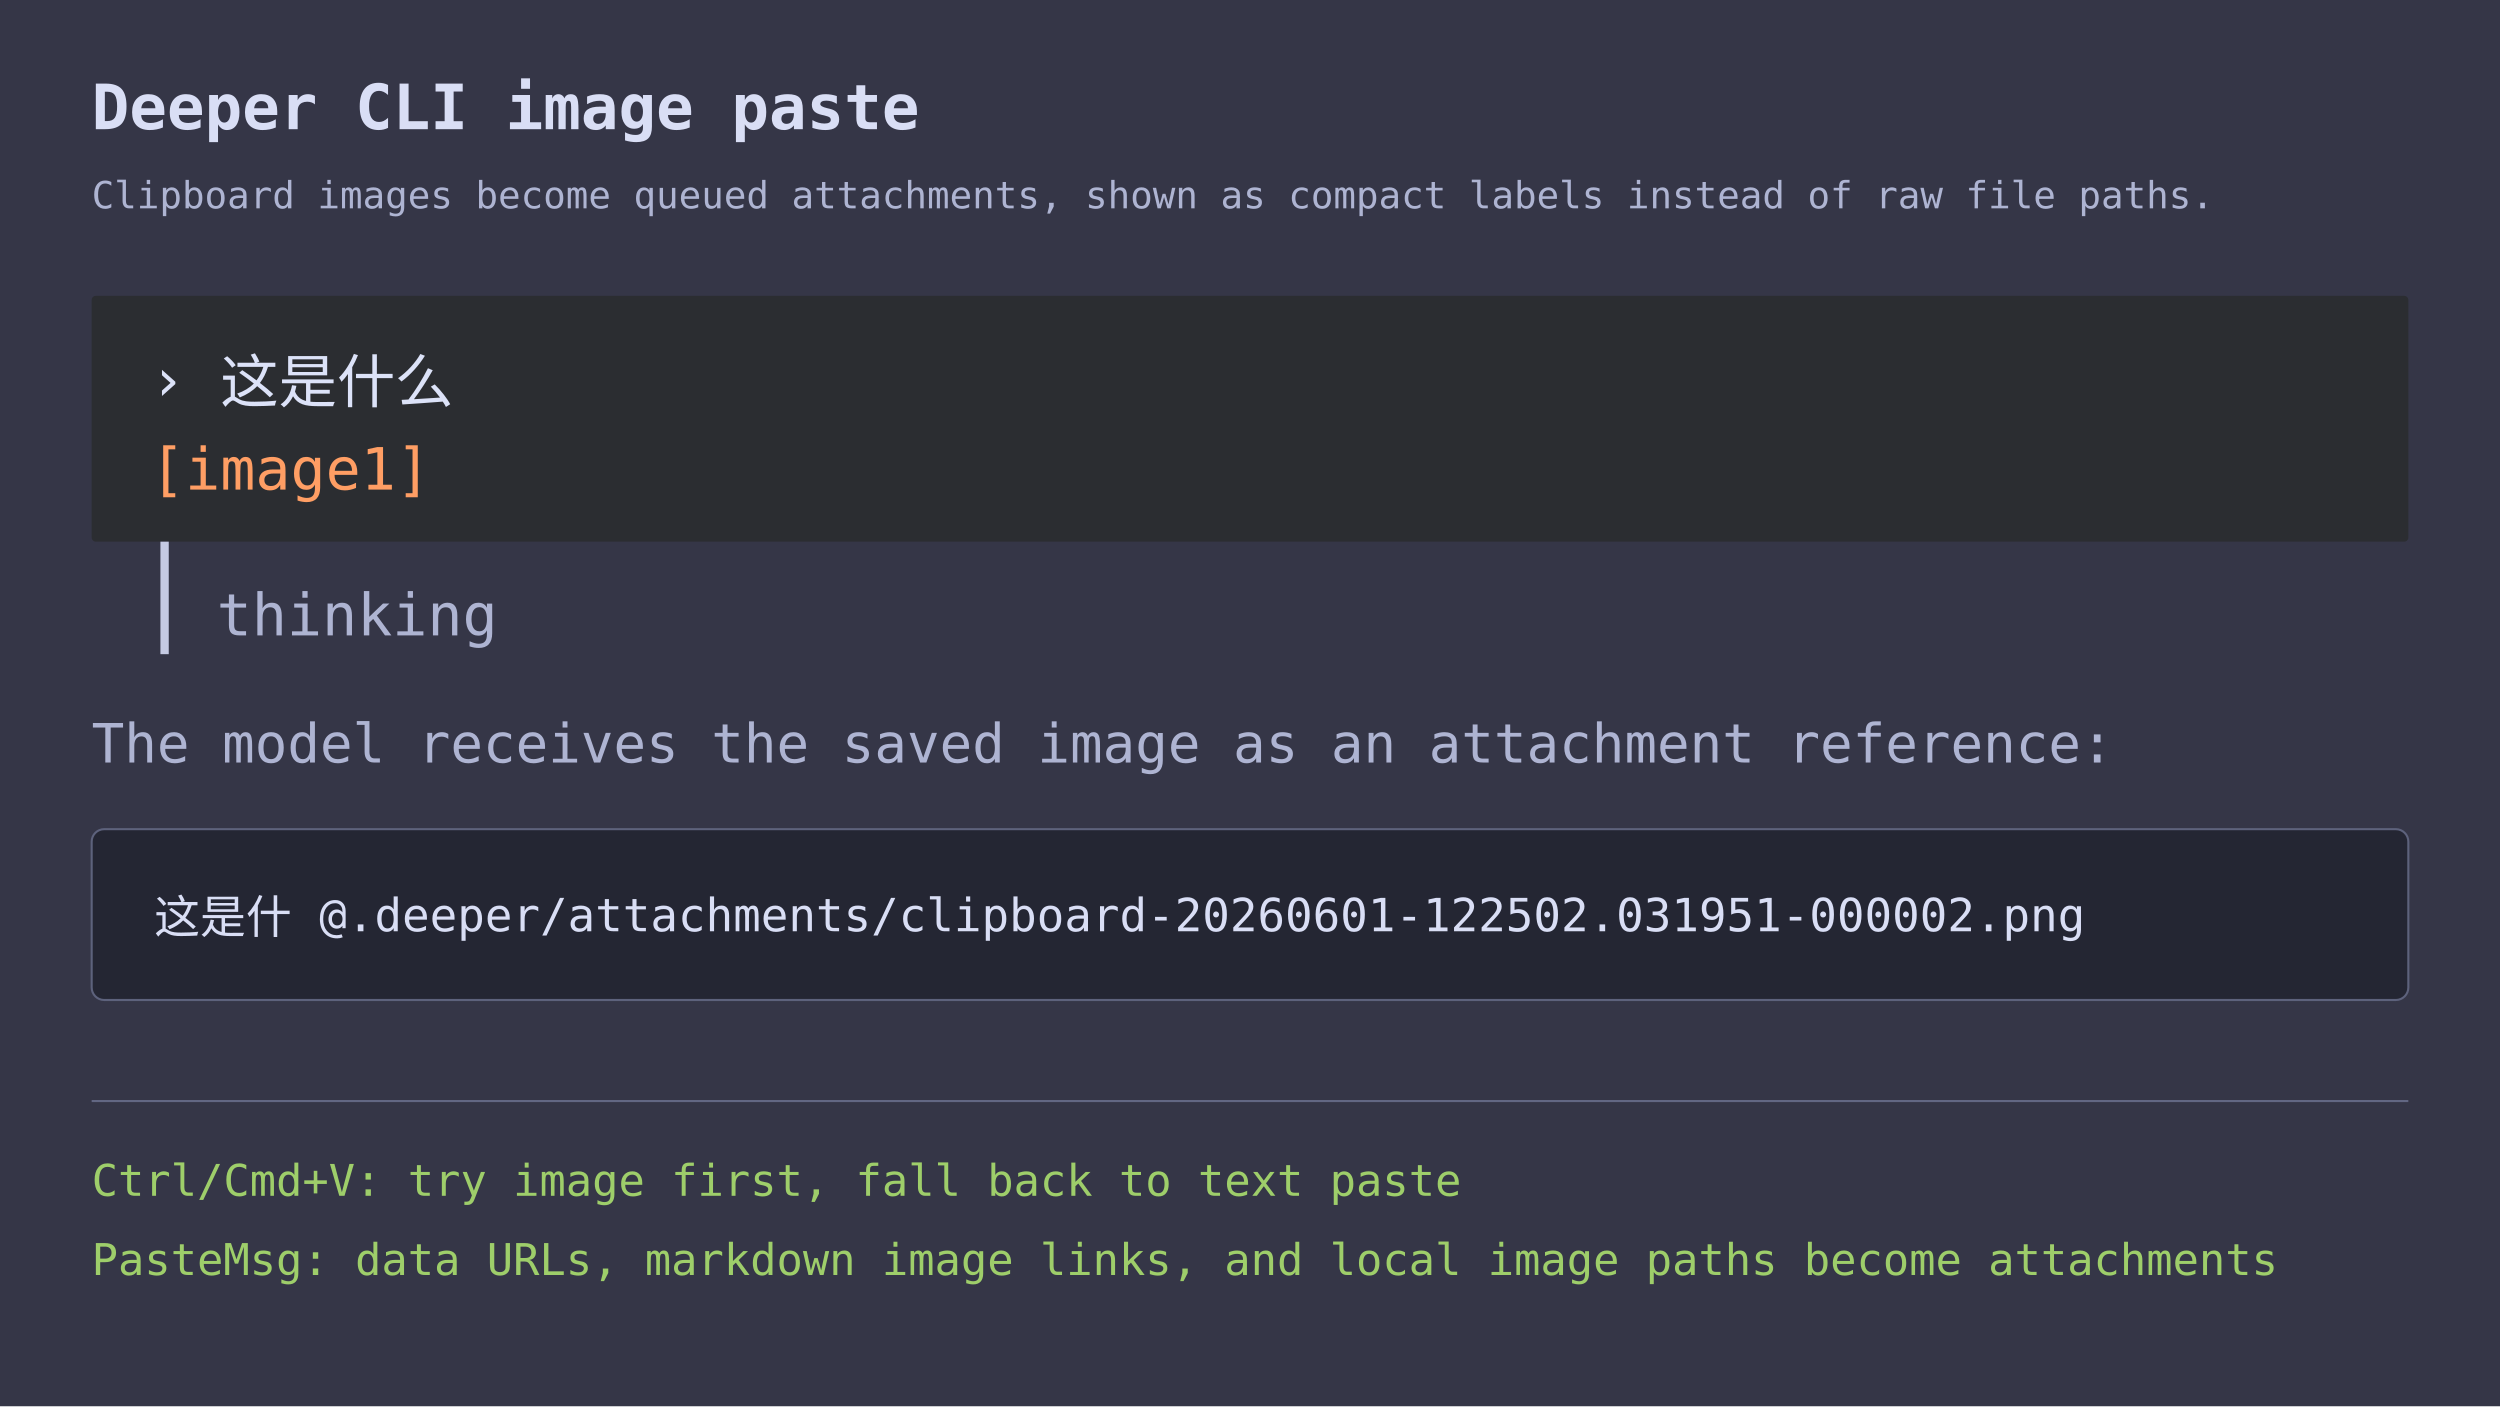
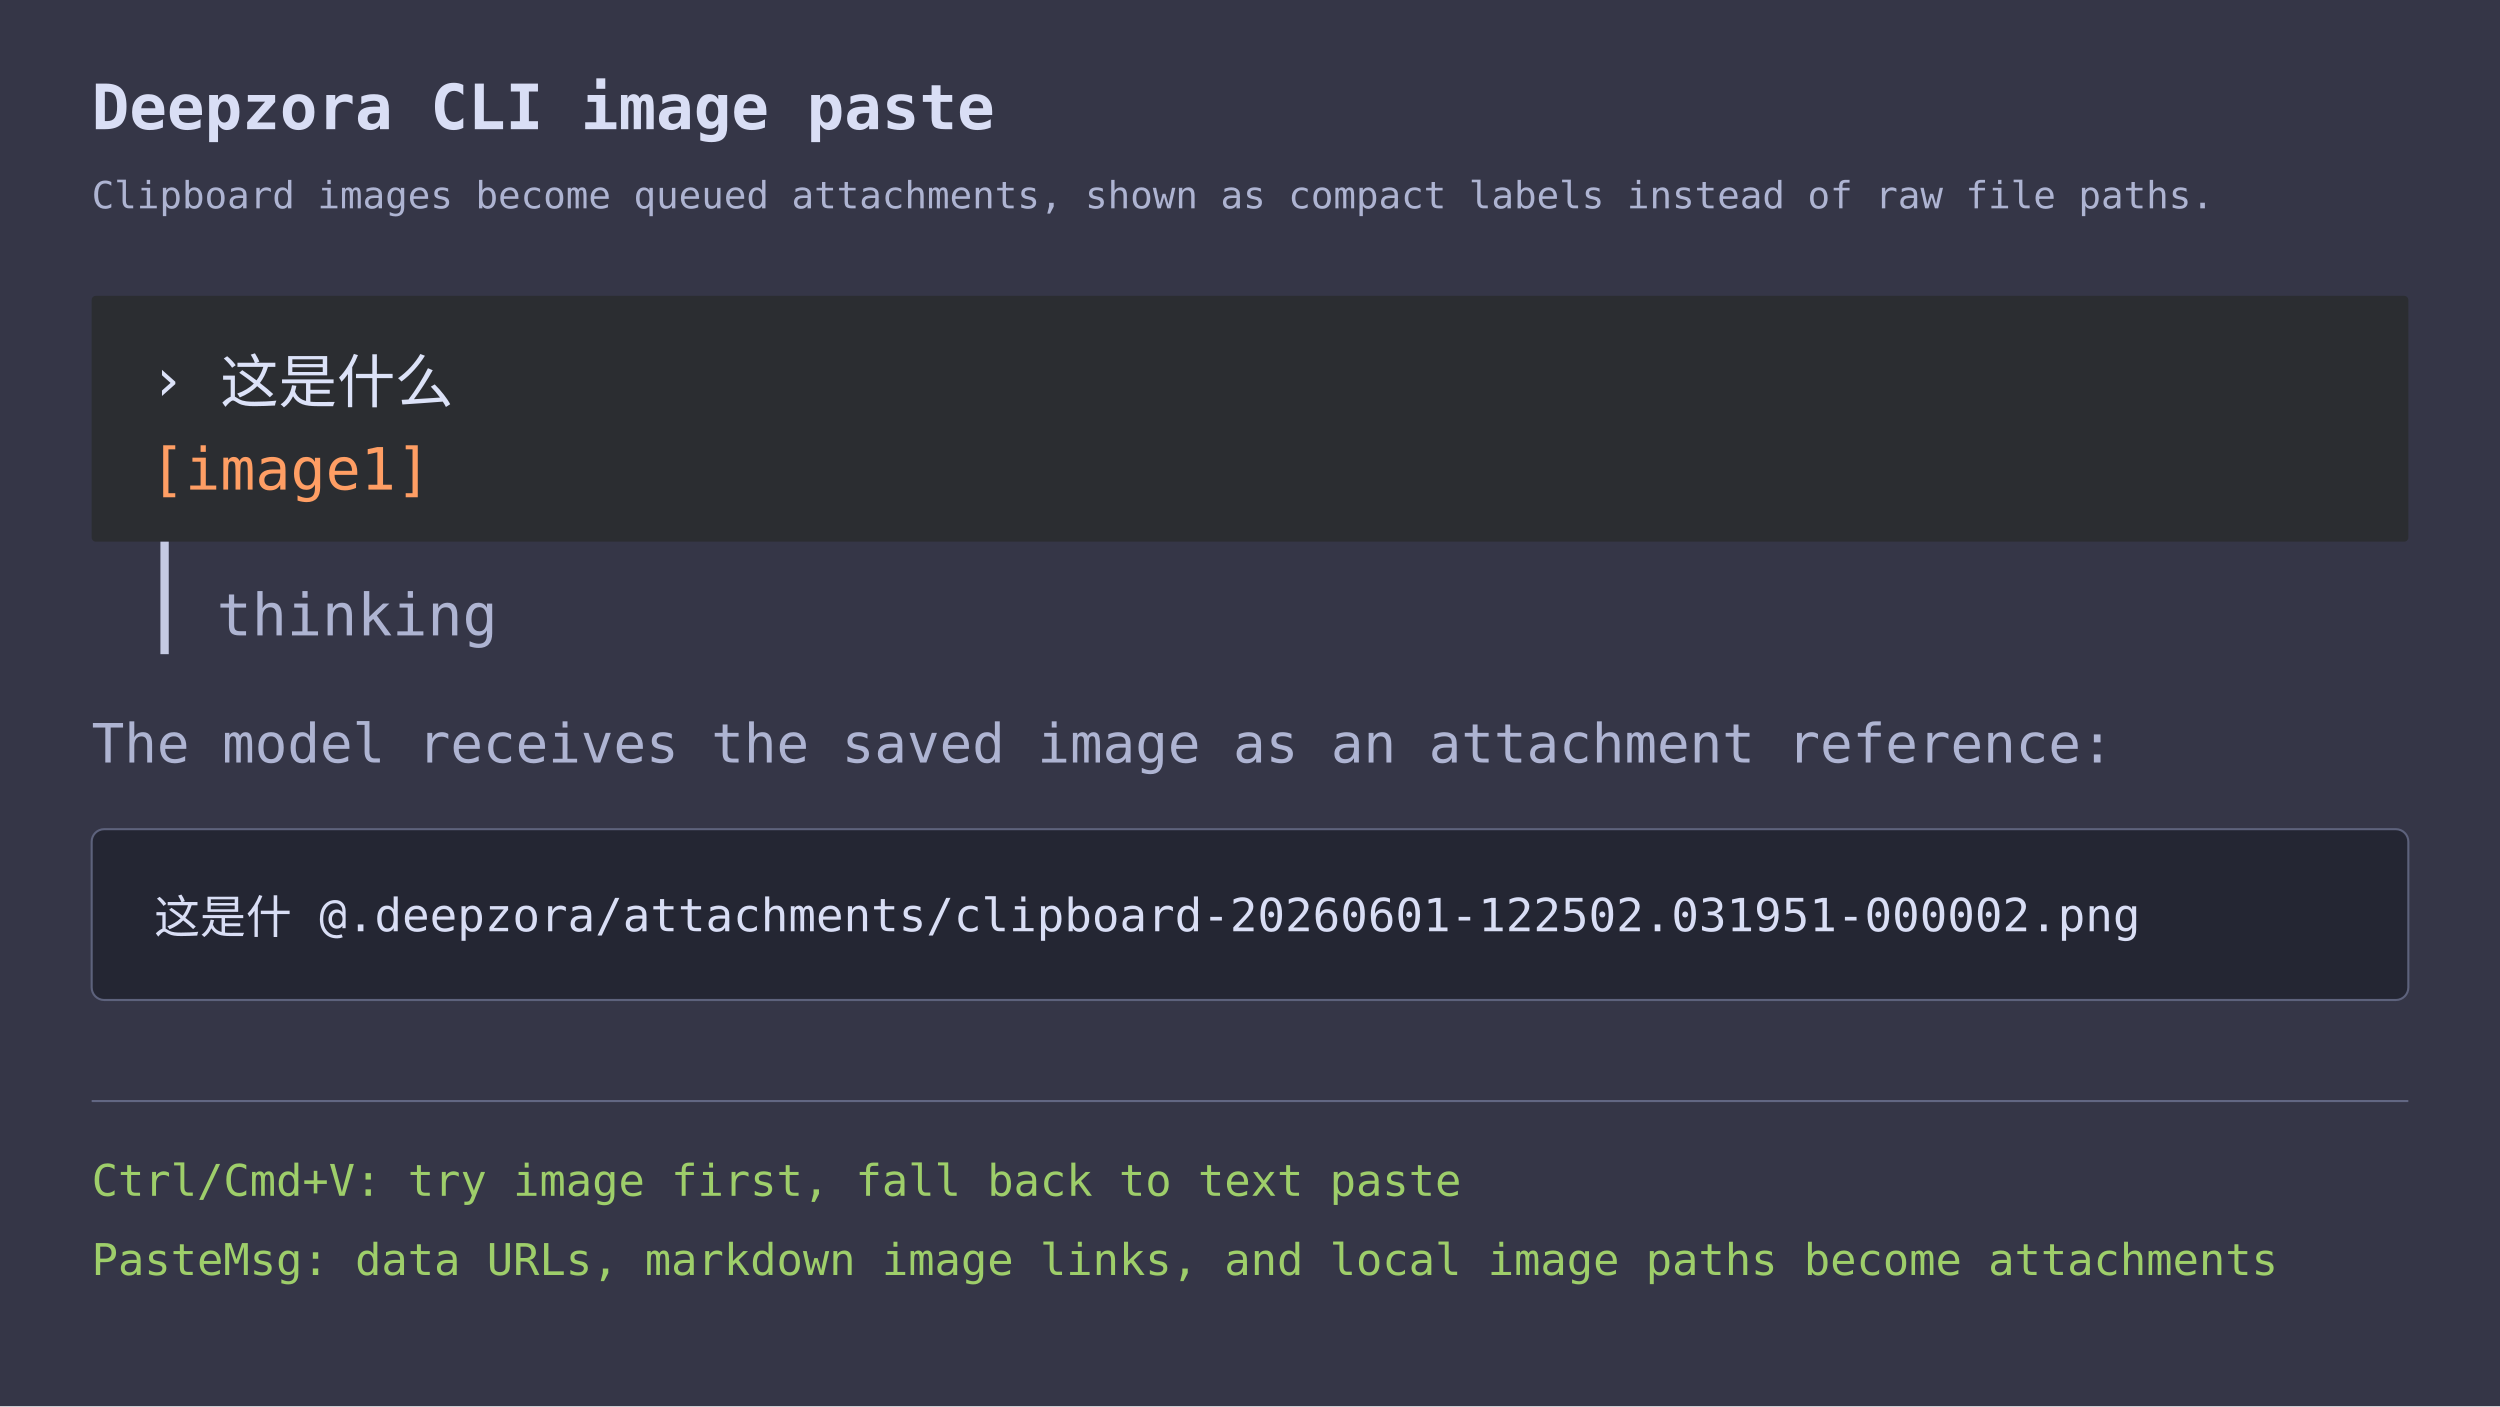
<svg xmlns="http://www.w3.org/2000/svg" width="1200" height="675" viewBox="0 0 1200 675" role="img" aria-label="CLI image paste attachment effect">
  <rect width="1200" height="675" fill="#353647" />
-   <text x="44" y="62" fill="#d9def5" font-family="ui-monospace, SFMono-Regular, Menlo, Monaco, Consolas, monospace" font-size="30" font-weight="700">Deeper CLI image paste</text>
+   <text x="44" y="62" fill="#d9def5" font-family="ui-monospace, SFMono-Regular, Menlo, Monaco, Consolas, monospace" font-size="30" font-weight="700">Deepzora CLI image paste</text>
  <text x="44" y="100" fill="#aeb4d2" font-family="ui-monospace, SFMono-Regular, Menlo, Monaco, Consolas, monospace" font-size="18">Clipboard images become queued attachments, shown as compact labels instead of raw file paths.</text>
  <rect x="44" y="142" width="1112" height="118" rx="2" fill="#2b2d31" />
  <text x="72" y="192" fill="#dce2f8" font-family="ui-monospace, SFMono-Regular, Menlo, Monaco, Consolas, monospace" font-size="28">› 这是什么</text>
  <text x="72" y="235" fill="#ff9e64" font-family="ui-monospace, SFMono-Regular, Menlo, Monaco, Consolas, monospace" font-size="28">[image1]</text>
  <path d="M79 260 L79 314" stroke="#c5cae3" stroke-width="4" />
  <text x="104" y="305" fill="#aeb4d2" font-family="ui-monospace, SFMono-Regular, Menlo, Monaco, Consolas, monospace" font-size="28">thinking</text>
  <text x="44" y="366" fill="#aeb4d2" font-family="ui-monospace, SFMono-Regular, Menlo, Monaco, Consolas, monospace" font-size="26">The model receives the saved image as an attachment reference:</text>
  <rect x="44" y="398" width="1112" height="82" rx="6" fill="#242633" stroke="#5d627c" />
-   <text x="74" y="448" fill="#d9def5" font-family="ui-monospace, SFMono-Regular, Menlo, Monaco, Consolas, monospace" font-size="22">这是什 @.deeper/attachments/clipboard-20260601-122502.031951-000002.png</text>
+   <text x="74" y="448" fill="#d9def5" font-family="ui-monospace, SFMono-Regular, Menlo, Monaco, Consolas, monospace" font-size="22">这是什 @.deepzora/attachments/clipboard-20260601-122502.031951-000002.png</text>
  <rect x="44" y="528" width="1112" height="1" fill="#626783" />
  <text x="44" y="574" fill="#9ece6a" font-family="ui-monospace, SFMono-Regular, Menlo, Monaco, Consolas, monospace" font-size="21">Ctrl/Cmd+V: try image first, fall back to text paste</text>
  <text x="44" y="612" fill="#9ece6a" font-family="ui-monospace, SFMono-Regular, Menlo, Monaco, Consolas, monospace" font-size="21">PasteMsg: data URLs, markdown image links, and local image paths become attachments</text>
</svg>
